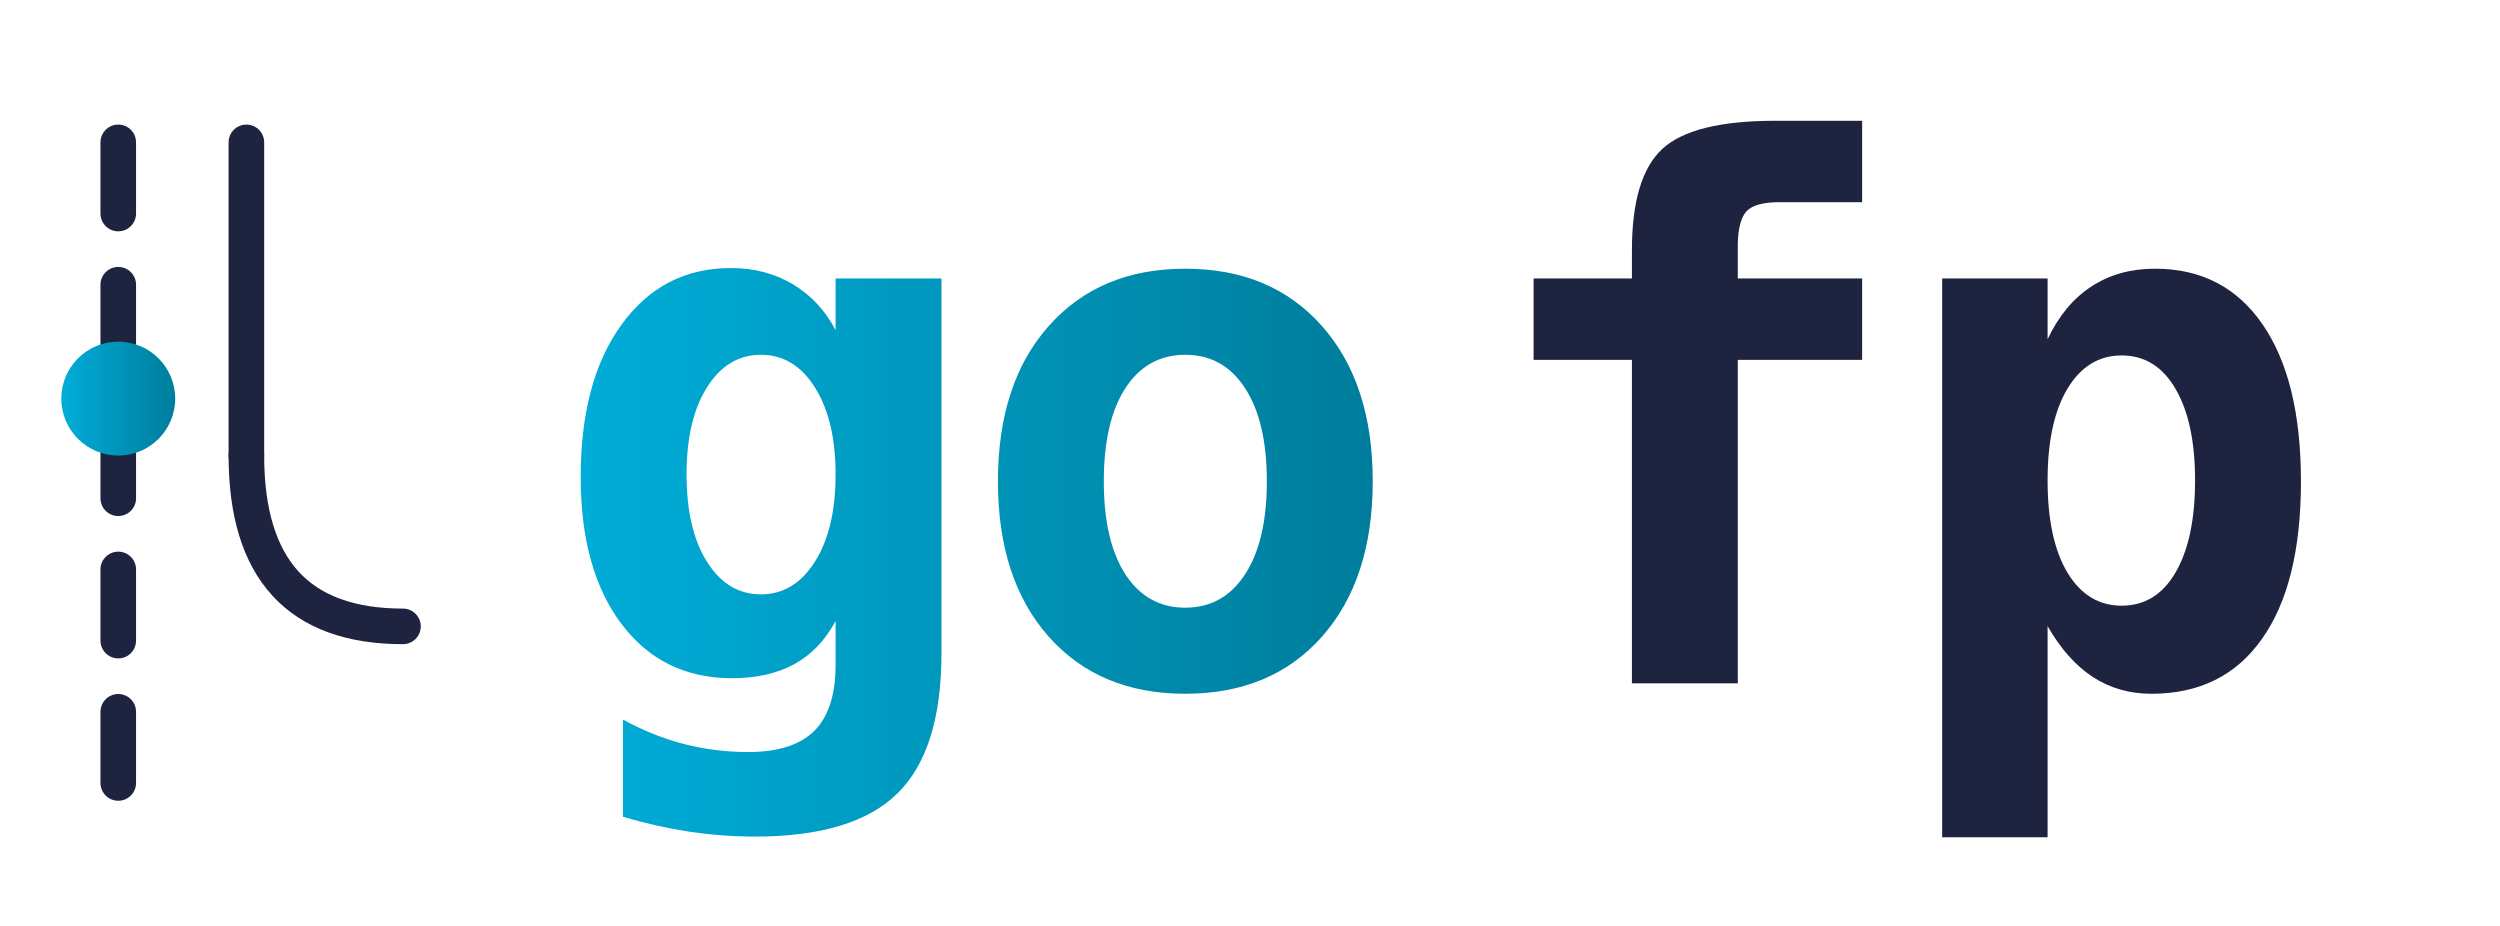
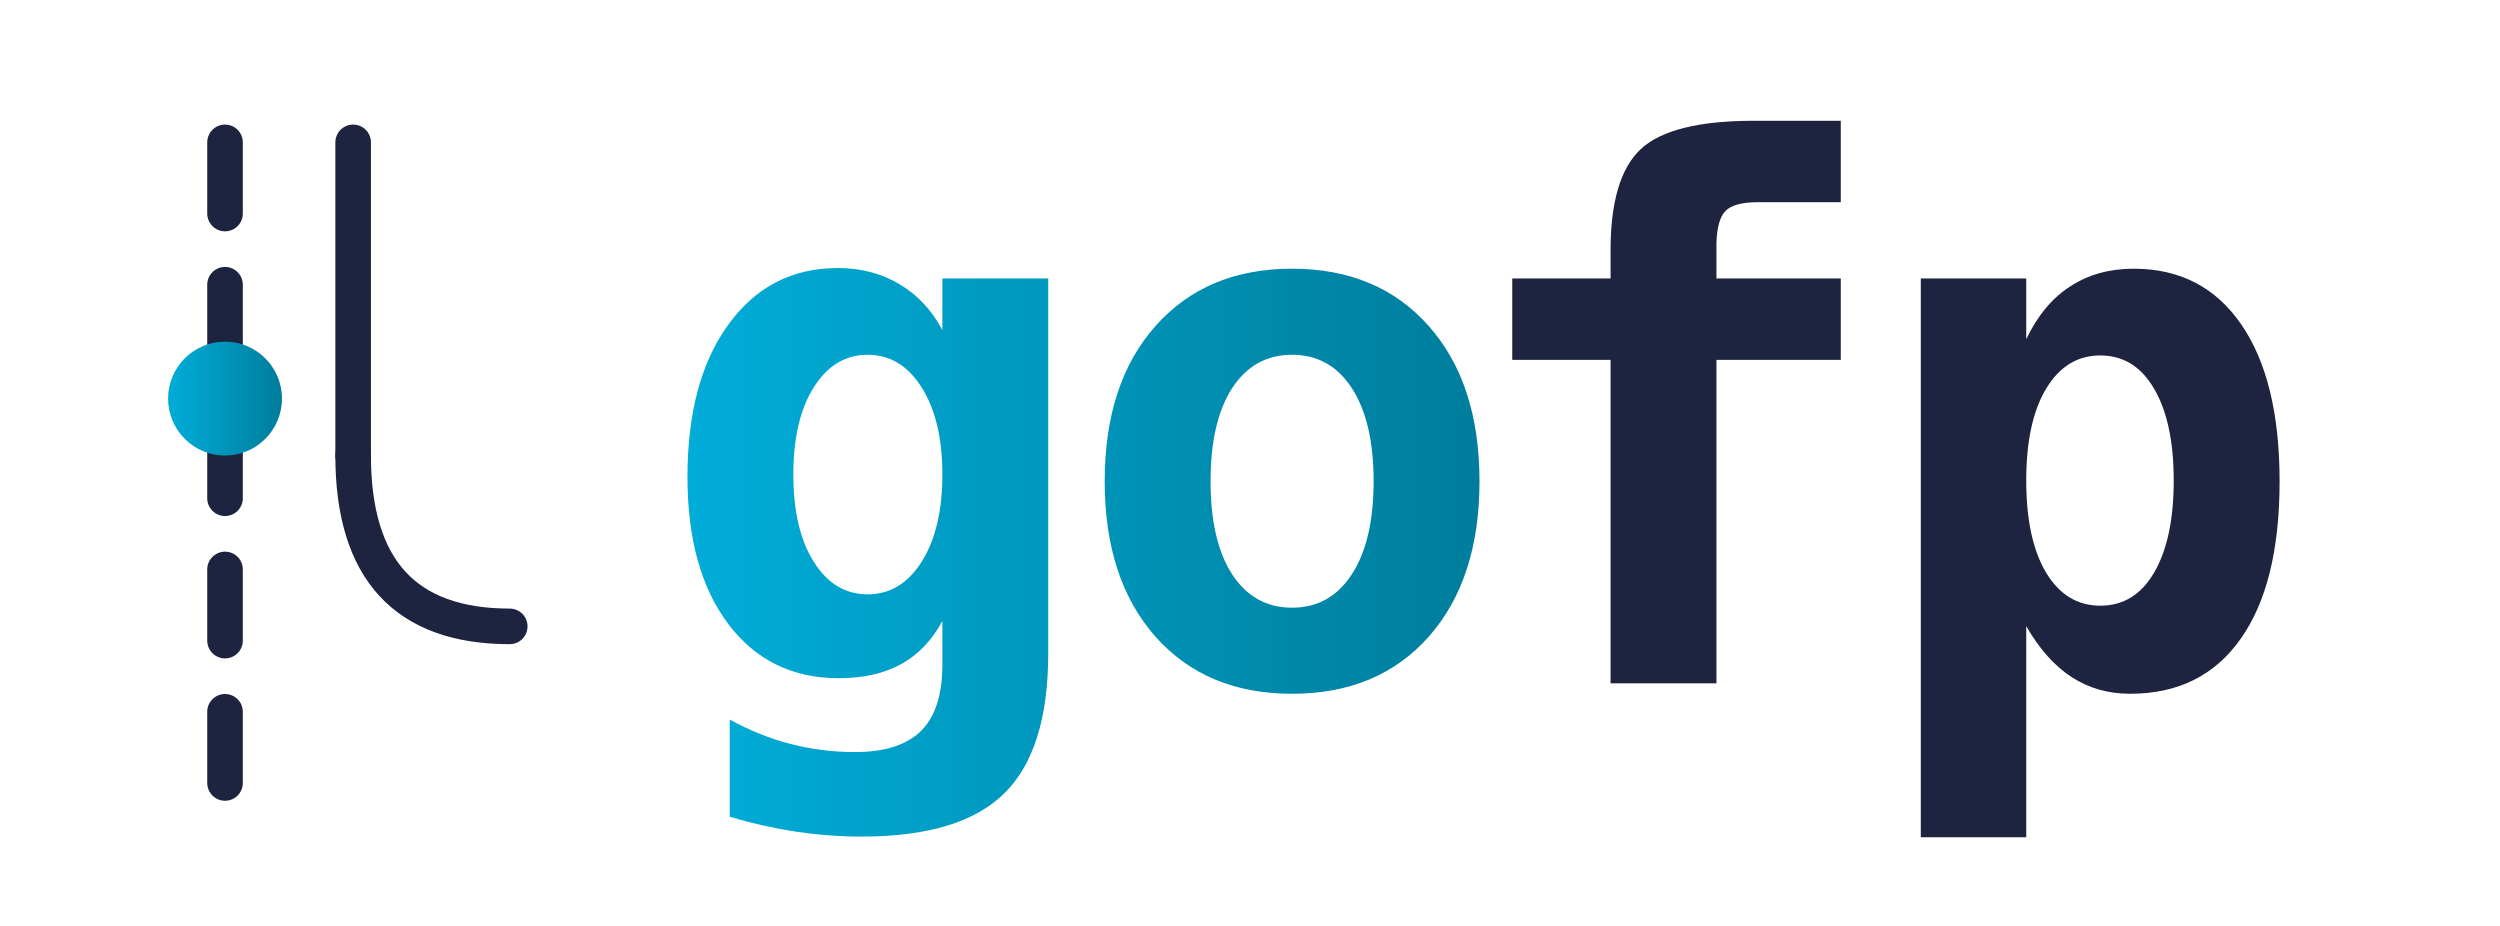
- <svg xmlns="http://www.w3.org/2000/svg" viewBox="0 0 175 65" width="308" height="114">
+ <svg xmlns="http://www.w3.org/2000/svg" viewBox="0 0 160 65" width="308" height="114">
  <defs>
    <linearGradient id="a" x1="0%" y1="0%" x2="100%" y2="0%">
      <stop offset="0%" style="stop-color:#00add8" />
      <stop offset="100%" style="stop-color:#007d9c" />
    </linearGradient>
  </defs>
  <path stroke="#1e2340" stroke-width="2.5" stroke-linecap="round" stroke-dasharray="5 5" d="M8 10v45" />
  <path stroke="#1e2340" stroke-width="2.5" stroke-linecap="round" d="M17 10v22" />
  <path d="M17 32q0 12 11 12" stroke="#1e2340" stroke-width="2.5" stroke-linecap="round" fill="none" />
  <circle cx="8" cy="28" r="4" fill="url(#a)" />
  <text x="38" y="48" font-family="'SF Mono', 'Fira Code', 'Cascadia Code', monospace" font-size="52" font-weight="900" letter-spacing="-2" fill="url(#a)">go</text>
-   <text x="103" y="48" font-family="'SF Mono', 'Fira Code', 'Cascadia Code', monospace" font-size="52" font-weight="900" letter-spacing="-2" fill="#1e2340">fp</text>
+   <text x="94" y="48" font-family="'SF Mono', 'Fira Code', 'Cascadia Code', monospace" font-size="52" font-weight="900" letter-spacing="-2" fill="#1e2340">fp</text>
</svg>
